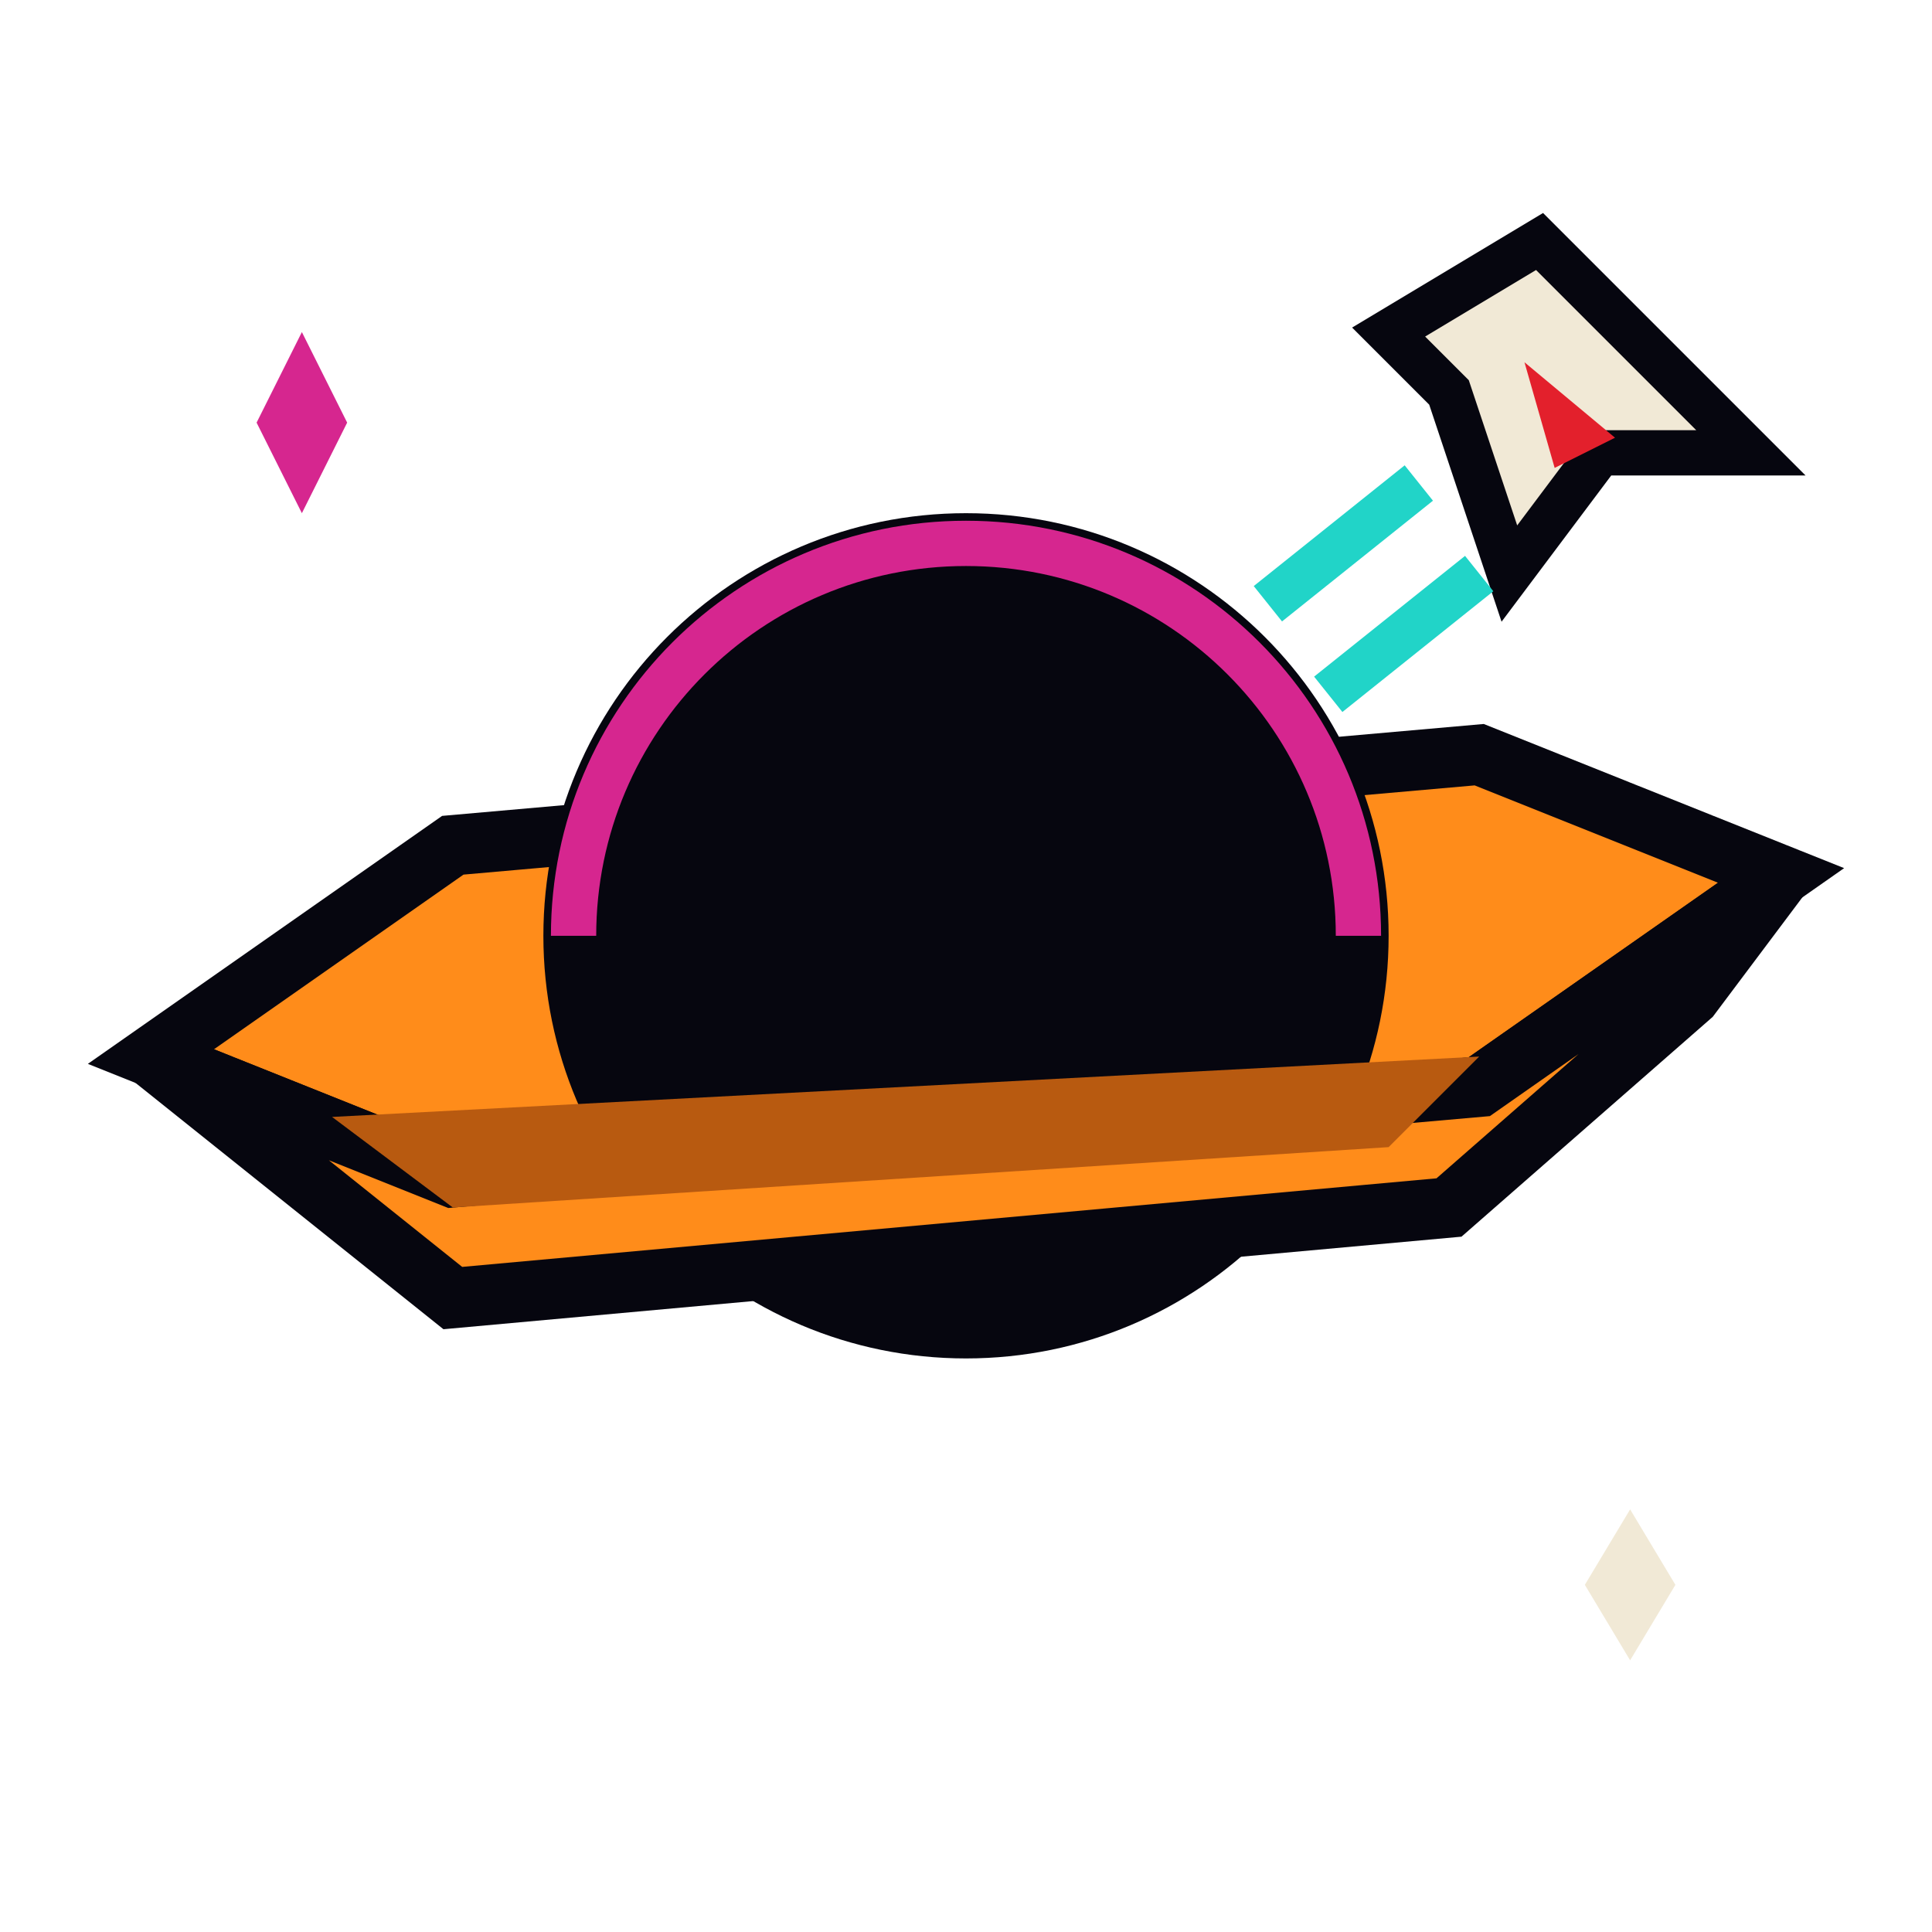
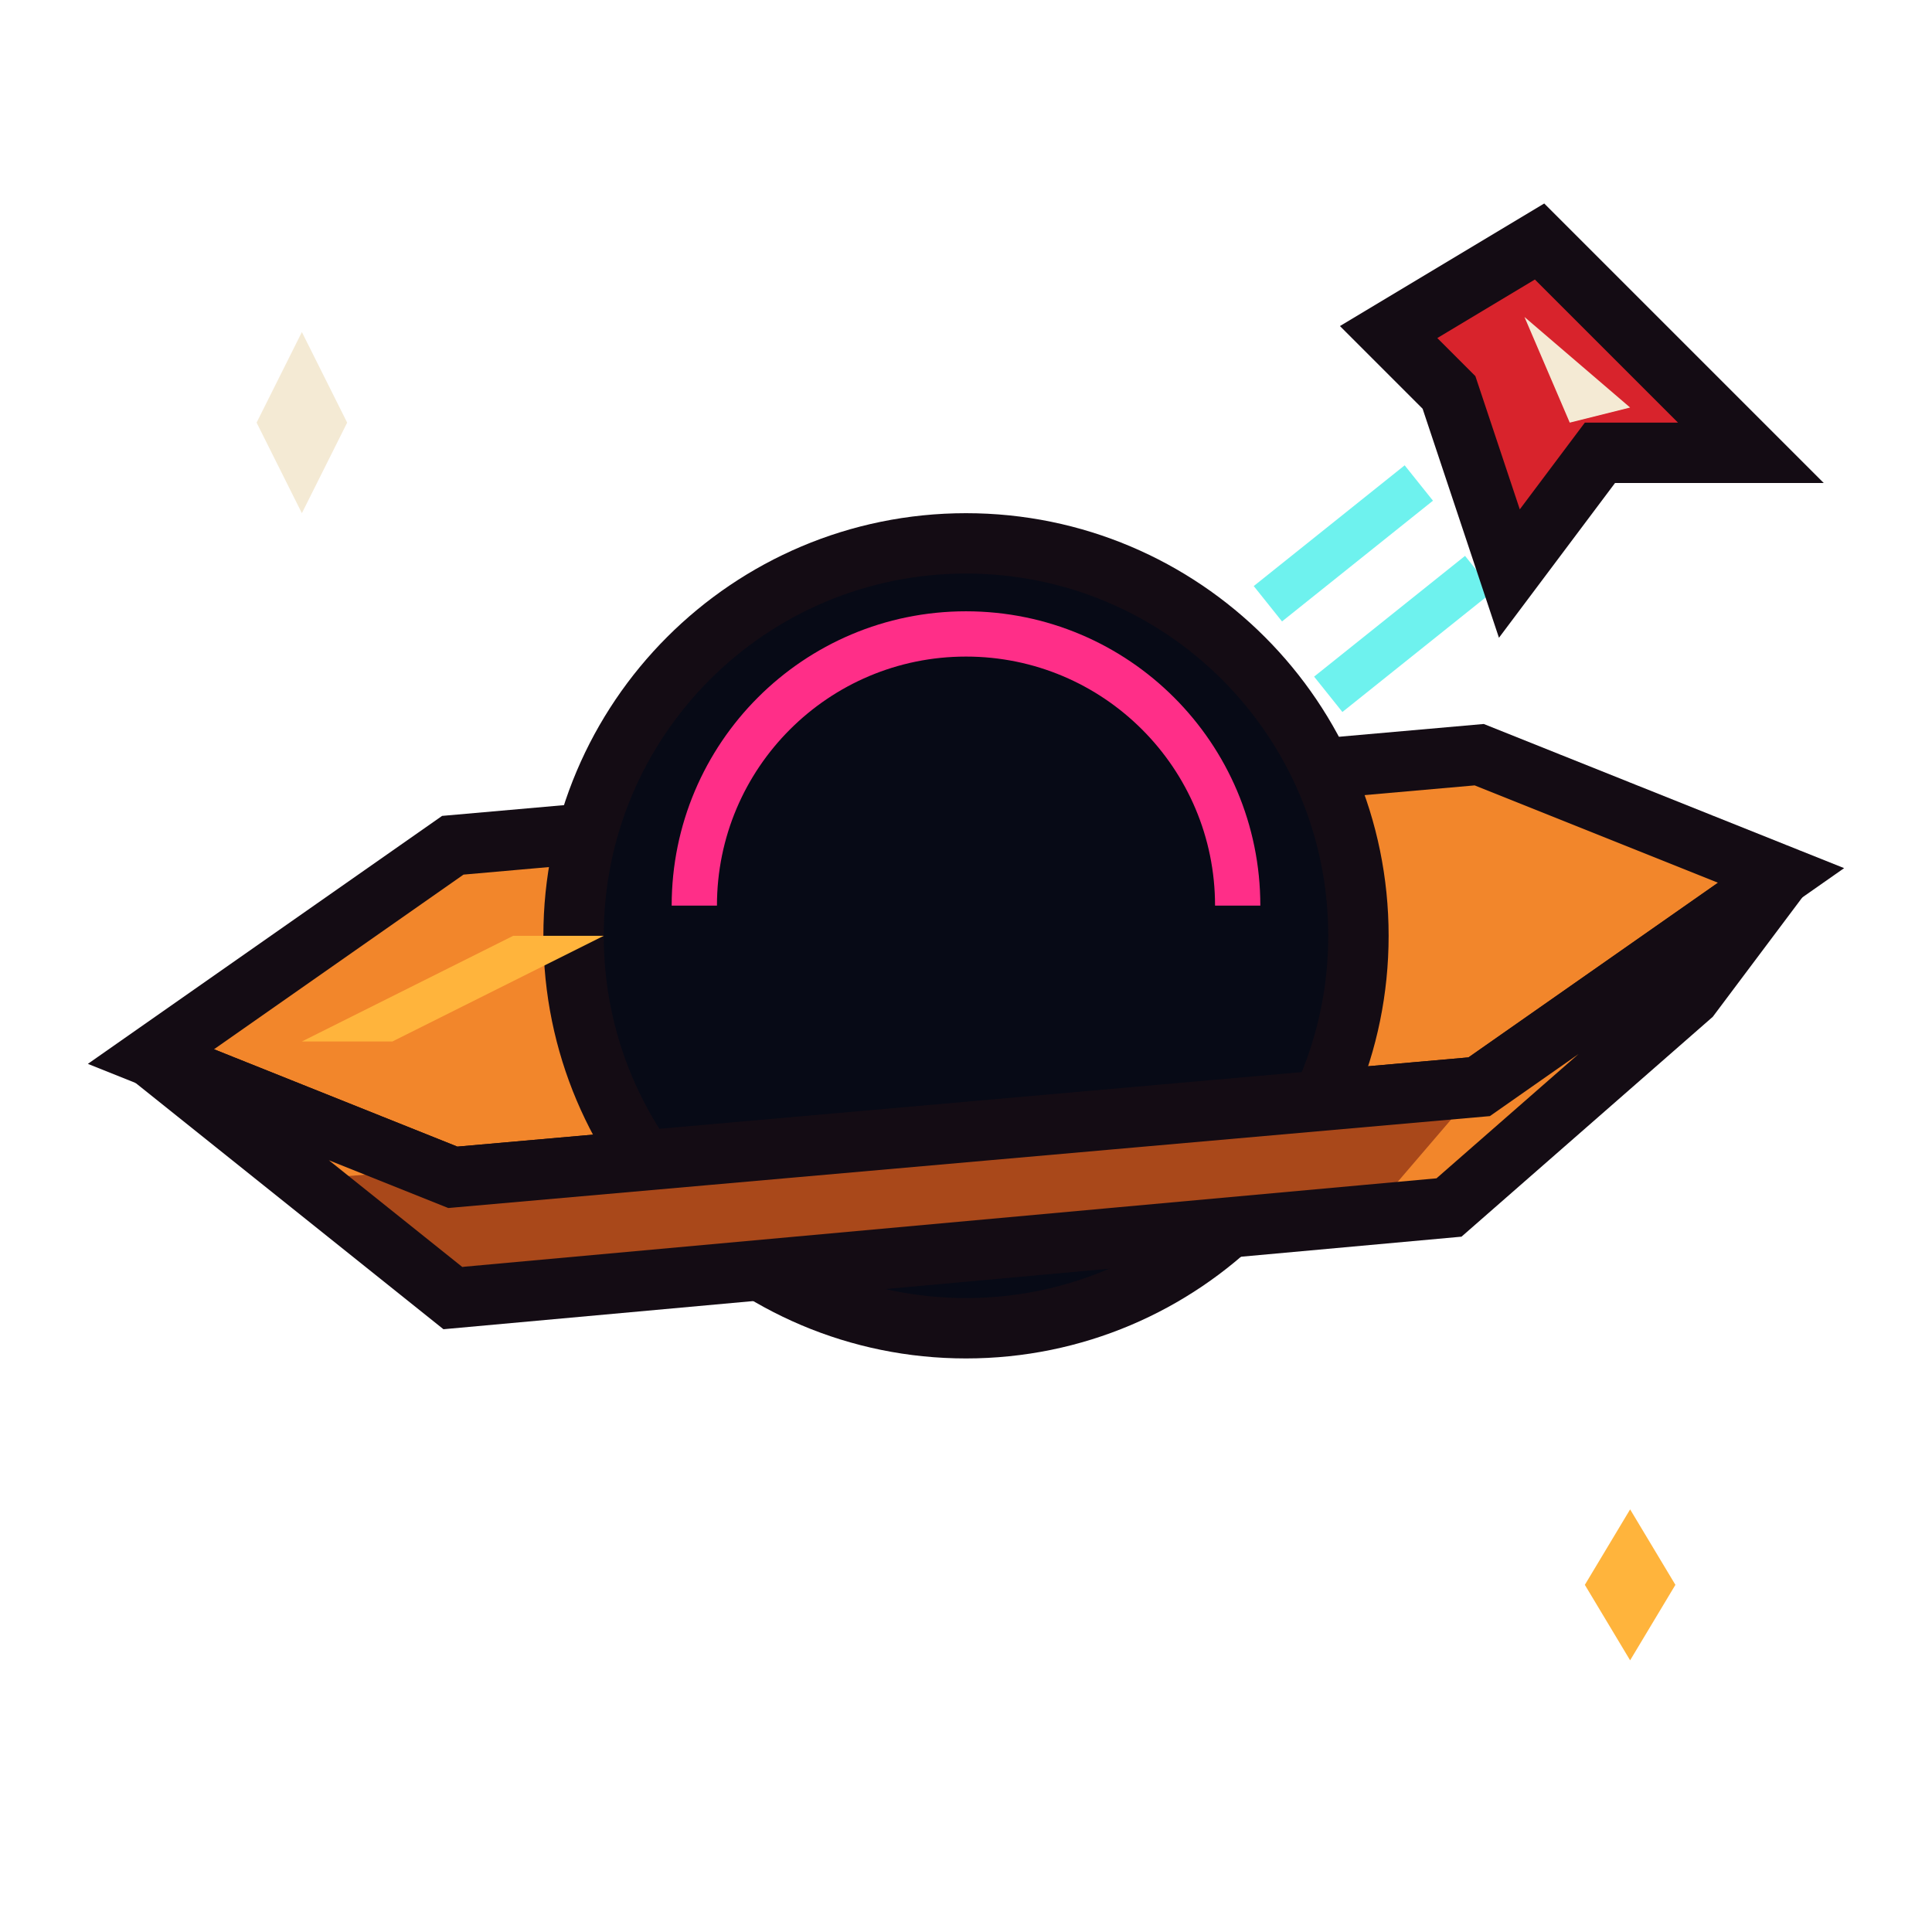
<svg xmlns="http://www.w3.org/2000/svg" width="128" height="128" viewBox="0 0 128 128">
-   <polygon points="10,70 30,56 98,50 118,58 98,72 30,78" fill="#ff8c1a" stroke="#06060f" stroke-width="4" stroke-linejoin="miter" />
-   <circle cx="64" cy="62" r="26" fill="#06060f" stroke="#06060f" stroke-width="4" />
-   <path d="M38 62 A26 26 0 0 1 90 62" fill="none" stroke="#d6268f" stroke-width="3" />
-   <polygon points="10,70 30,78 98,72 118,58 112,66 96,80 30,86" fill="#ff8c1a" stroke="#06060f" stroke-width="4" stroke-linejoin="miter" />
-   <polygon points="22,74 98,70 92,76 30,80" fill="#b85a10" />
-   <polygon points="102,16 116,30 106,30 100,38 96,26 92,22" fill="#f1e9d6" stroke="#06060f" stroke-width="3" stroke-linejoin="miter" />
-   <polygon points="101,24 107,29 103,31" fill="#e3202c" />
-   <polyline points="84,40 94,32" stroke="#21d4c8" stroke-width="3" />
-   <polyline points="88,46 98,38" stroke="#21d4c8" stroke-width="3" />
-   <polygon points="20,22 23,28 20,34 17,28" fill="#d6268f" />
-   <polygon points="108,100 111,105 108,110 105,105" fill="#f1e9d6" />
+   <g id="base">
+     <polygon points="10.00,70.00 30.00,56.00 98.00,50.00 118.00,58.00 98.00,72.00 30.00,78.00" fill="#F2862B" stroke="#140C14" stroke-width="4.00" stroke-linejoin="miter" />
+     <circle cx="64" cy="62" r="26" fill="#070A16" stroke="#140C14" stroke-width="4" />
+     <polygon points="10.00,70.00 30.00,78.00 98.00,72.00 118.00,58.00 112.00,66.00 96.00,80.00 30.00,86.00" fill="#F2862B" />
+     <polygon points="102.00,16.00 116.00,30.00 106.00,30.00 100.00,38.00 96.00,26.00 92.00,22.00" fill="#D8232C" />
+   </g>
+   <g id="shadow">
+     <polygon points="22.00,78.00 98.00,72.00 92.00,79.00 30.00,84.00" fill="#A9481A" />
+   </g>
+   <g id="highlight">
+     <path d="M46 60 A18 18 0 0 1 82 60" fill="none" stroke="#FF2E88" stroke-width="3" />
+     <polygon points="20.00,69.00 34.00,62.00 40.00,62.00 26.00,69.00" fill="#FFB43C" />
+     <polygon points="101.00,21.00 108.00,27.00 104.00,28.00" fill="#F4EAD4" />
+     <polyline points="84,40 94,32" stroke="#6EF2EE" stroke-width="3" />
+     <polyline points="88,46 98,38" stroke="#6EF2EE" stroke-width="3" />
+     <polygon points="20.00,22.00 23.00,28.00 20.00,34.00 17.00,28.00" fill="#F4EAD4" />
+     <polygon points="108.00,100.00 111.00,105.00 108.00,110.00 105.00,105.00" fill="#FFB43C" />
+   </g>
+   <g id="ink">
+     <polygon points="10.00,70.00 30.00,78.00 98.00,72.00 118.00,58.00 112.00,66.00 96.00,80.00 30.00,86.00" fill="none" stroke="#140C14" stroke-width="4.00" stroke-linejoin="miter" />
+     <polygon points="102.00,16.00 116.00,30.00 106.00,30.00 100.00,38.00 96.00,26.00 92.00,22.00" fill="none" stroke="#140C14" stroke-width="4.00" stroke-linejoin="miter" />
+   </g>
</svg>
